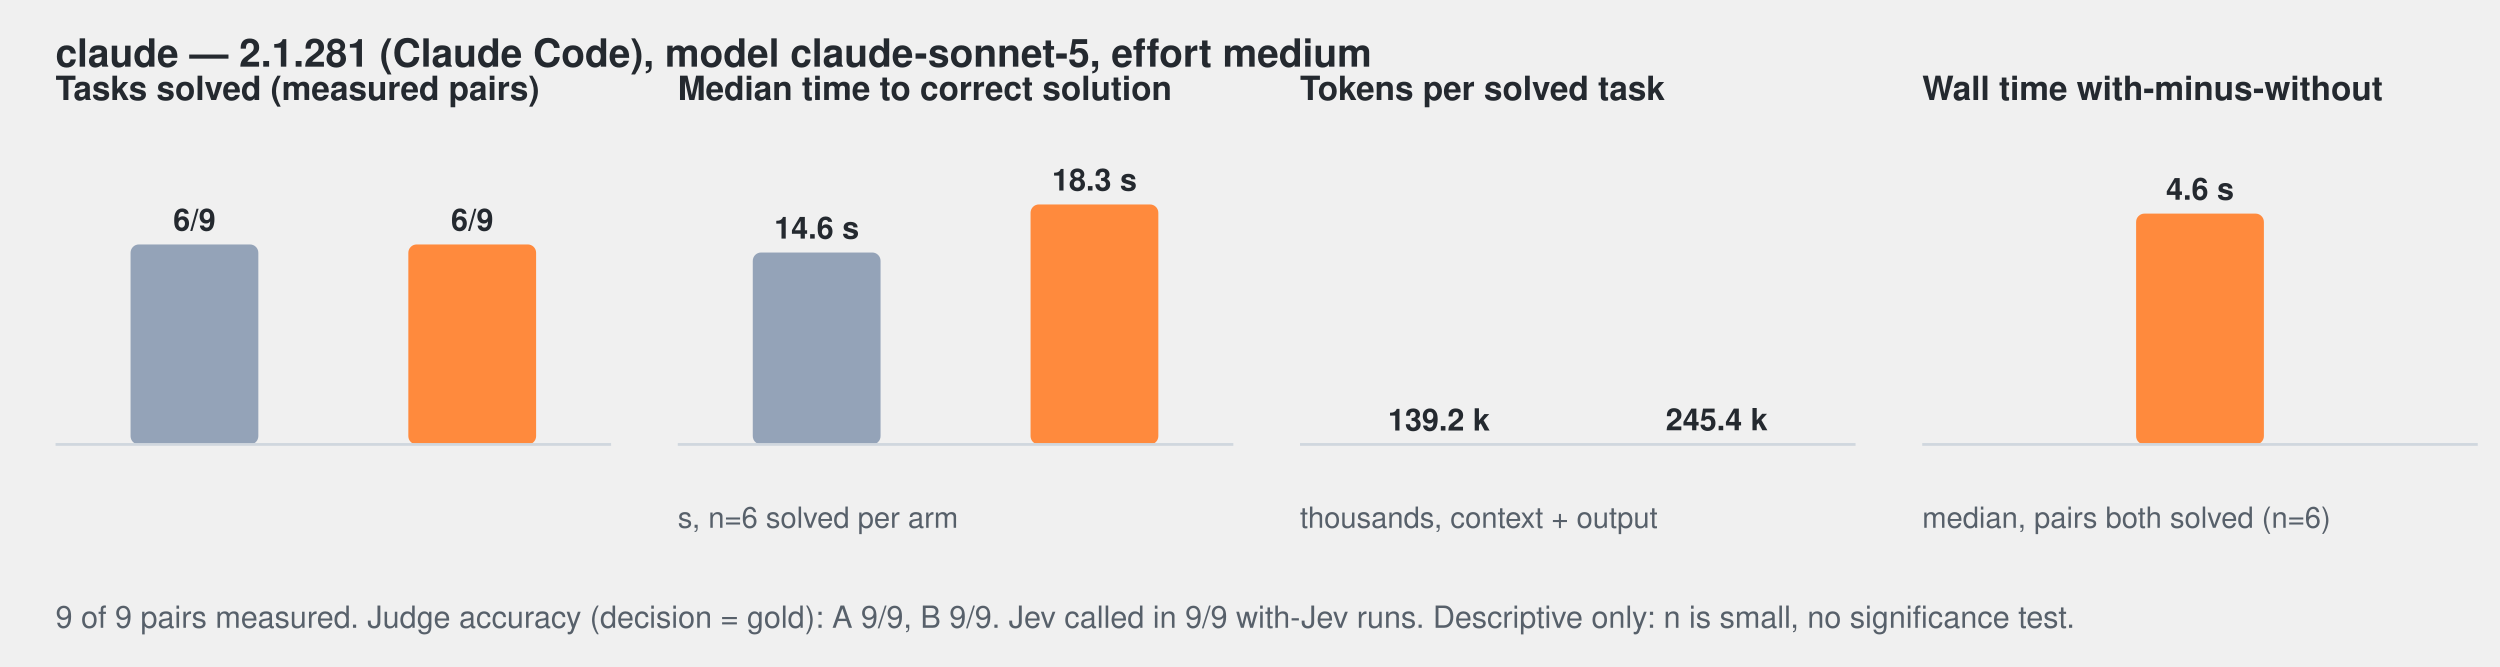
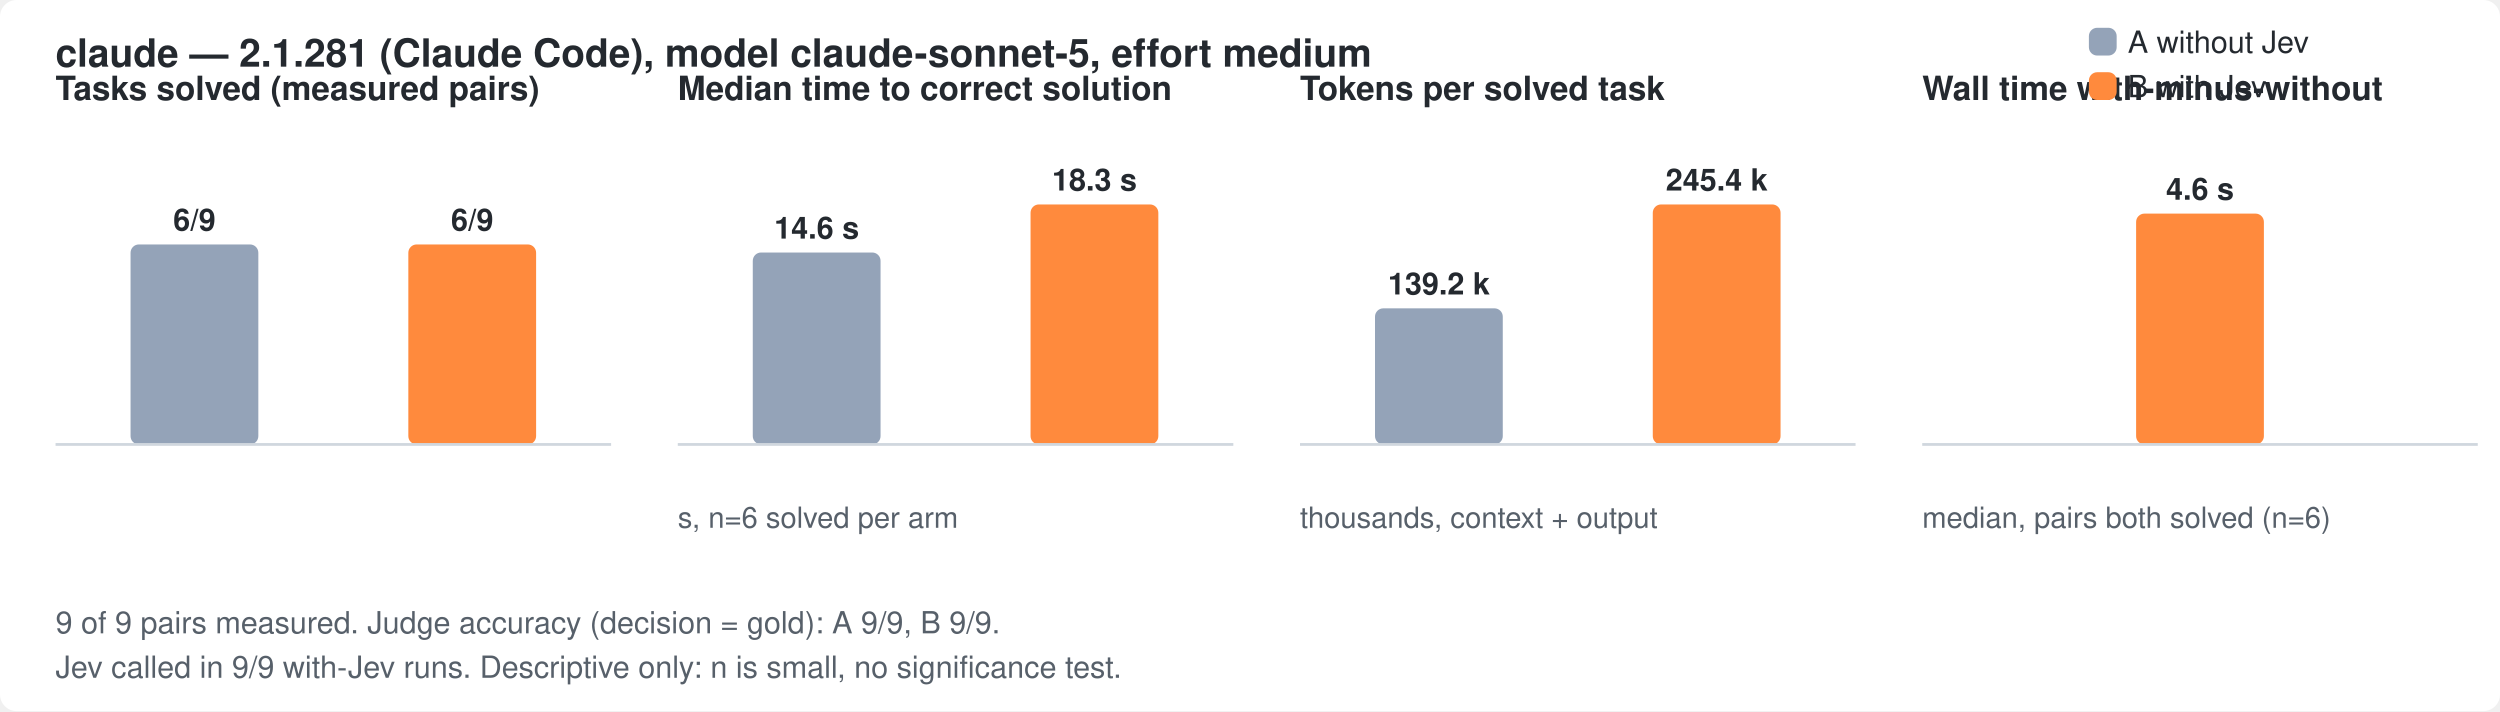
- <svg xmlns="http://www.w3.org/2000/svg" width="900" height="240" viewBox="0 0 900 240" role="img" aria-label="Agent outcomes: claude: 9 of 9 pairs measured. Judge accuracy (decision = gold): A 9/9, B 9/9. Jev called in 9/9 with-Jev runs. Descriptive only: n is small, no significance test.">
+ <svg xmlns="http://www.w3.org/2000/svg" width="900" height="256" viewBox="0 0 900 256" role="img" aria-label="Agent outcomes: claude: 9 of 9 pairs measured. Judge accuracy (decision = gold): A 9/9, B 9/9. Jev called in 9/9 with-Jev runs. Descriptive only: n is small, no significance test.">
+   <rect width="100%" height="100%" fill="#ffffff" rx="6" />
  <text x="20.0" y="24.0" font-family="-apple-system,Segoe UI,Helvetica,Arial,sans-serif" font-size="14" fill="#24292f" text-anchor="start" font-weight="700">claude — 2.1.281 (Claude Code), model claude-sonnet-5, effort medium</text>
  <text x="20.0" y="36.0" font-family="-apple-system,Segoe UI,Helvetica,Arial,sans-serif" font-size="12" fill="#24292f" text-anchor="start" font-weight="600">Tasks solved (measured pairs)</text>
  <rect x="47.0" y="88.0" width="46.0" height="72.0" rx="3" fill="#94a3b8" />
  <text x="70.0" y="83.0" font-family="-apple-system,Segoe UI,Helvetica,Arial,sans-serif" font-size="11" fill="#24292f" text-anchor="middle" font-weight="600">6/9</text>
  <rect x="147.0" y="88.0" width="46.0" height="72.0" rx="3" fill="#ff8a3d" />
  <text x="170.0" y="83.0" font-family="-apple-system,Segoe UI,Helvetica,Arial,sans-serif" font-size="11" fill="#24292f" text-anchor="middle" font-weight="600">6/9</text>
  <line x1="20.0" y1="160.0" x2="220.0" y2="160.0" stroke="#d0d7de" stroke-width="1" />
  <text x="244.0" y="36.0" font-family="-apple-system,Segoe UI,Helvetica,Arial,sans-serif" font-size="12" fill="#24292f" text-anchor="start" font-weight="600">Median time to correct solution</text>
  <text x="244.0" y="190.0" font-family="-apple-system,Segoe UI,Helvetica,Arial,sans-serif" font-size="10.5" fill="#57606a" text-anchor="start" font-weight="normal">s, n=6 solved per arm</text>
  <rect x="271.0" y="90.9" width="46.0" height="69.1" rx="3" fill="#94a3b8" />
  <text x="294.0" y="85.9" font-family="-apple-system,Segoe UI,Helvetica,Arial,sans-serif" font-size="11" fill="#24292f" text-anchor="middle" font-weight="600">14.6 s</text>
  <rect x="371.0" y="73.6" width="46.0" height="86.4" rx="3" fill="#ff8a3d" />
  <text x="394.0" y="68.6" font-family="-apple-system,Segoe UI,Helvetica,Arial,sans-serif" font-size="11" fill="#24292f" text-anchor="middle" font-weight="600">18.3 s</text>
  <line x1="244.0" y1="160.0" x2="444.0" y2="160.0" stroke="#d0d7de" stroke-width="1" />
  <text x="468.0" y="36.0" font-family="-apple-system,Segoe UI,Helvetica,Arial,sans-serif" font-size="12" fill="#24292f" text-anchor="start" font-weight="600">Tokens per solved task</text>
  <text x="468.0" y="190.0" font-family="-apple-system,Segoe UI,Helvetica,Arial,sans-serif" font-size="10.5" fill="#57606a" text-anchor="start" font-weight="normal">thousands, context + output</text>
-   <rect x="495.0" y="160.0" width="46.0" height="0.0" rx="3" fill="#94a3b8" />
-   <text x="518.0" y="155.0" font-family="-apple-system,Segoe UI,Helvetica,Arial,sans-serif" font-size="11" fill="#24292f" text-anchor="middle" font-weight="600">139.2 k</text>
-   <rect x="595.0" y="159.9" width="46.0" height="0.1" rx="3" fill="#ff8a3d" />
-   <text x="618.0" y="154.9" font-family="-apple-system,Segoe UI,Helvetica,Arial,sans-serif" font-size="11" fill="#24292f" text-anchor="middle" font-weight="600">245.4 k</text>
+   <rect x="495.0" y="111.0" width="46.0" height="49.0" rx="3" fill="#94a3b8" />
+   <text x="518.0" y="106.0" font-family="-apple-system,Segoe UI,Helvetica,Arial,sans-serif" font-size="11" fill="#24292f" text-anchor="middle" font-weight="600">139.2 k</text>
+   <rect x="595.0" y="73.6" width="46.0" height="86.4" rx="3" fill="#ff8a3d" />
+   <text x="618.0" y="68.6" font-family="-apple-system,Segoe UI,Helvetica,Arial,sans-serif" font-size="11" fill="#24292f" text-anchor="middle" font-weight="600">245.4 k</text>
  <line x1="468.0" y1="160.0" x2="668.0" y2="160.0" stroke="#d0d7de" stroke-width="1" />
  <text x="692.0" y="36.0" font-family="-apple-system,Segoe UI,Helvetica,Arial,sans-serif" font-size="12" fill="#24292f" text-anchor="start" font-weight="600">Wall time with-minus-without</text>
  <text x="692.0" y="190.0" font-family="-apple-system,Segoe UI,Helvetica,Arial,sans-serif" font-size="10.5" fill="#57606a" text-anchor="start" font-weight="normal">median, pairs both solved (n=6)</text>
  <rect x="769.0" y="76.9" width="46.0" height="83.1" rx="3" fill="#ff8a3d" />
  <text x="792.0" y="71.9" font-family="-apple-system,Segoe UI,Helvetica,Arial,sans-serif" font-size="11" fill="#24292f" text-anchor="middle" font-weight="600">4.6 s</text>
  <line x1="692.0" y1="160.0" x2="892.0" y2="160.0" stroke="#d0d7de" stroke-width="1" />
-   <rect x="916.0" y="54.0" width="12.0" height="12.0" rx="3" fill="#94a3b8" />
-   <text x="933.0" y="64.0" font-family="-apple-system,Segoe UI,Helvetica,Arial,sans-serif" font-size="11" fill="#24292f" text-anchor="start" font-weight="normal">A without Jev</text>
-   <rect x="916.0" y="74.0" width="12.0" height="12.0" rx="3" fill="#ff8a3d" />
-   <text x="933.0" y="84.0" font-family="-apple-system,Segoe UI,Helvetica,Arial,sans-serif" font-size="11" fill="#24292f" text-anchor="start" font-weight="normal">B with Jev</text>
-   <text x="20.0" y="226.0" font-family="-apple-system,Segoe UI,Helvetica,Arial,sans-serif" font-size="11" fill="#57606a" text-anchor="start" font-weight="normal">9 of 9 pairs measured. Judge accuracy (decision = gold): A 9/9, B 9/9. Jev called in 9/9 with-Jev runs. Descriptive only: n is small, no significance test.</text>
+   <rect x="752.0" y="10.0" width="10.0" height="10.0" rx="3" fill="#94a3b8" />
+   <text x="766.0" y="19.0" font-family="-apple-system,Segoe UI,Helvetica,Arial,sans-serif" font-size="11" fill="#24292f" text-anchor="start" font-weight="normal">A without Jev</text>
+   <rect x="752.0" y="26.0" width="10.0" height="10.0" rx="3" fill="#ff8a3d" />
+   <text x="766.0" y="35.0" font-family="-apple-system,Segoe UI,Helvetica,Arial,sans-serif" font-size="11" fill="#24292f" text-anchor="start" font-weight="normal">B with Jev</text>
+   <text x="20.0" y="228.0" font-family="-apple-system,Segoe UI,Helvetica,Arial,sans-serif" font-size="11" fill="#57606a" text-anchor="start" font-weight="normal">9 of 9 pairs measured. Judge accuracy (decision = gold): A 9/9, B 9/9.</text>
+   <text x="20.0" y="244.0" font-family="-apple-system,Segoe UI,Helvetica,Arial,sans-serif" font-size="11" fill="#57606a" text-anchor="start" font-weight="normal">Jev called in 9/9 with-Jev runs. Descriptive only: n is small, no significance test.</text>
</svg>
